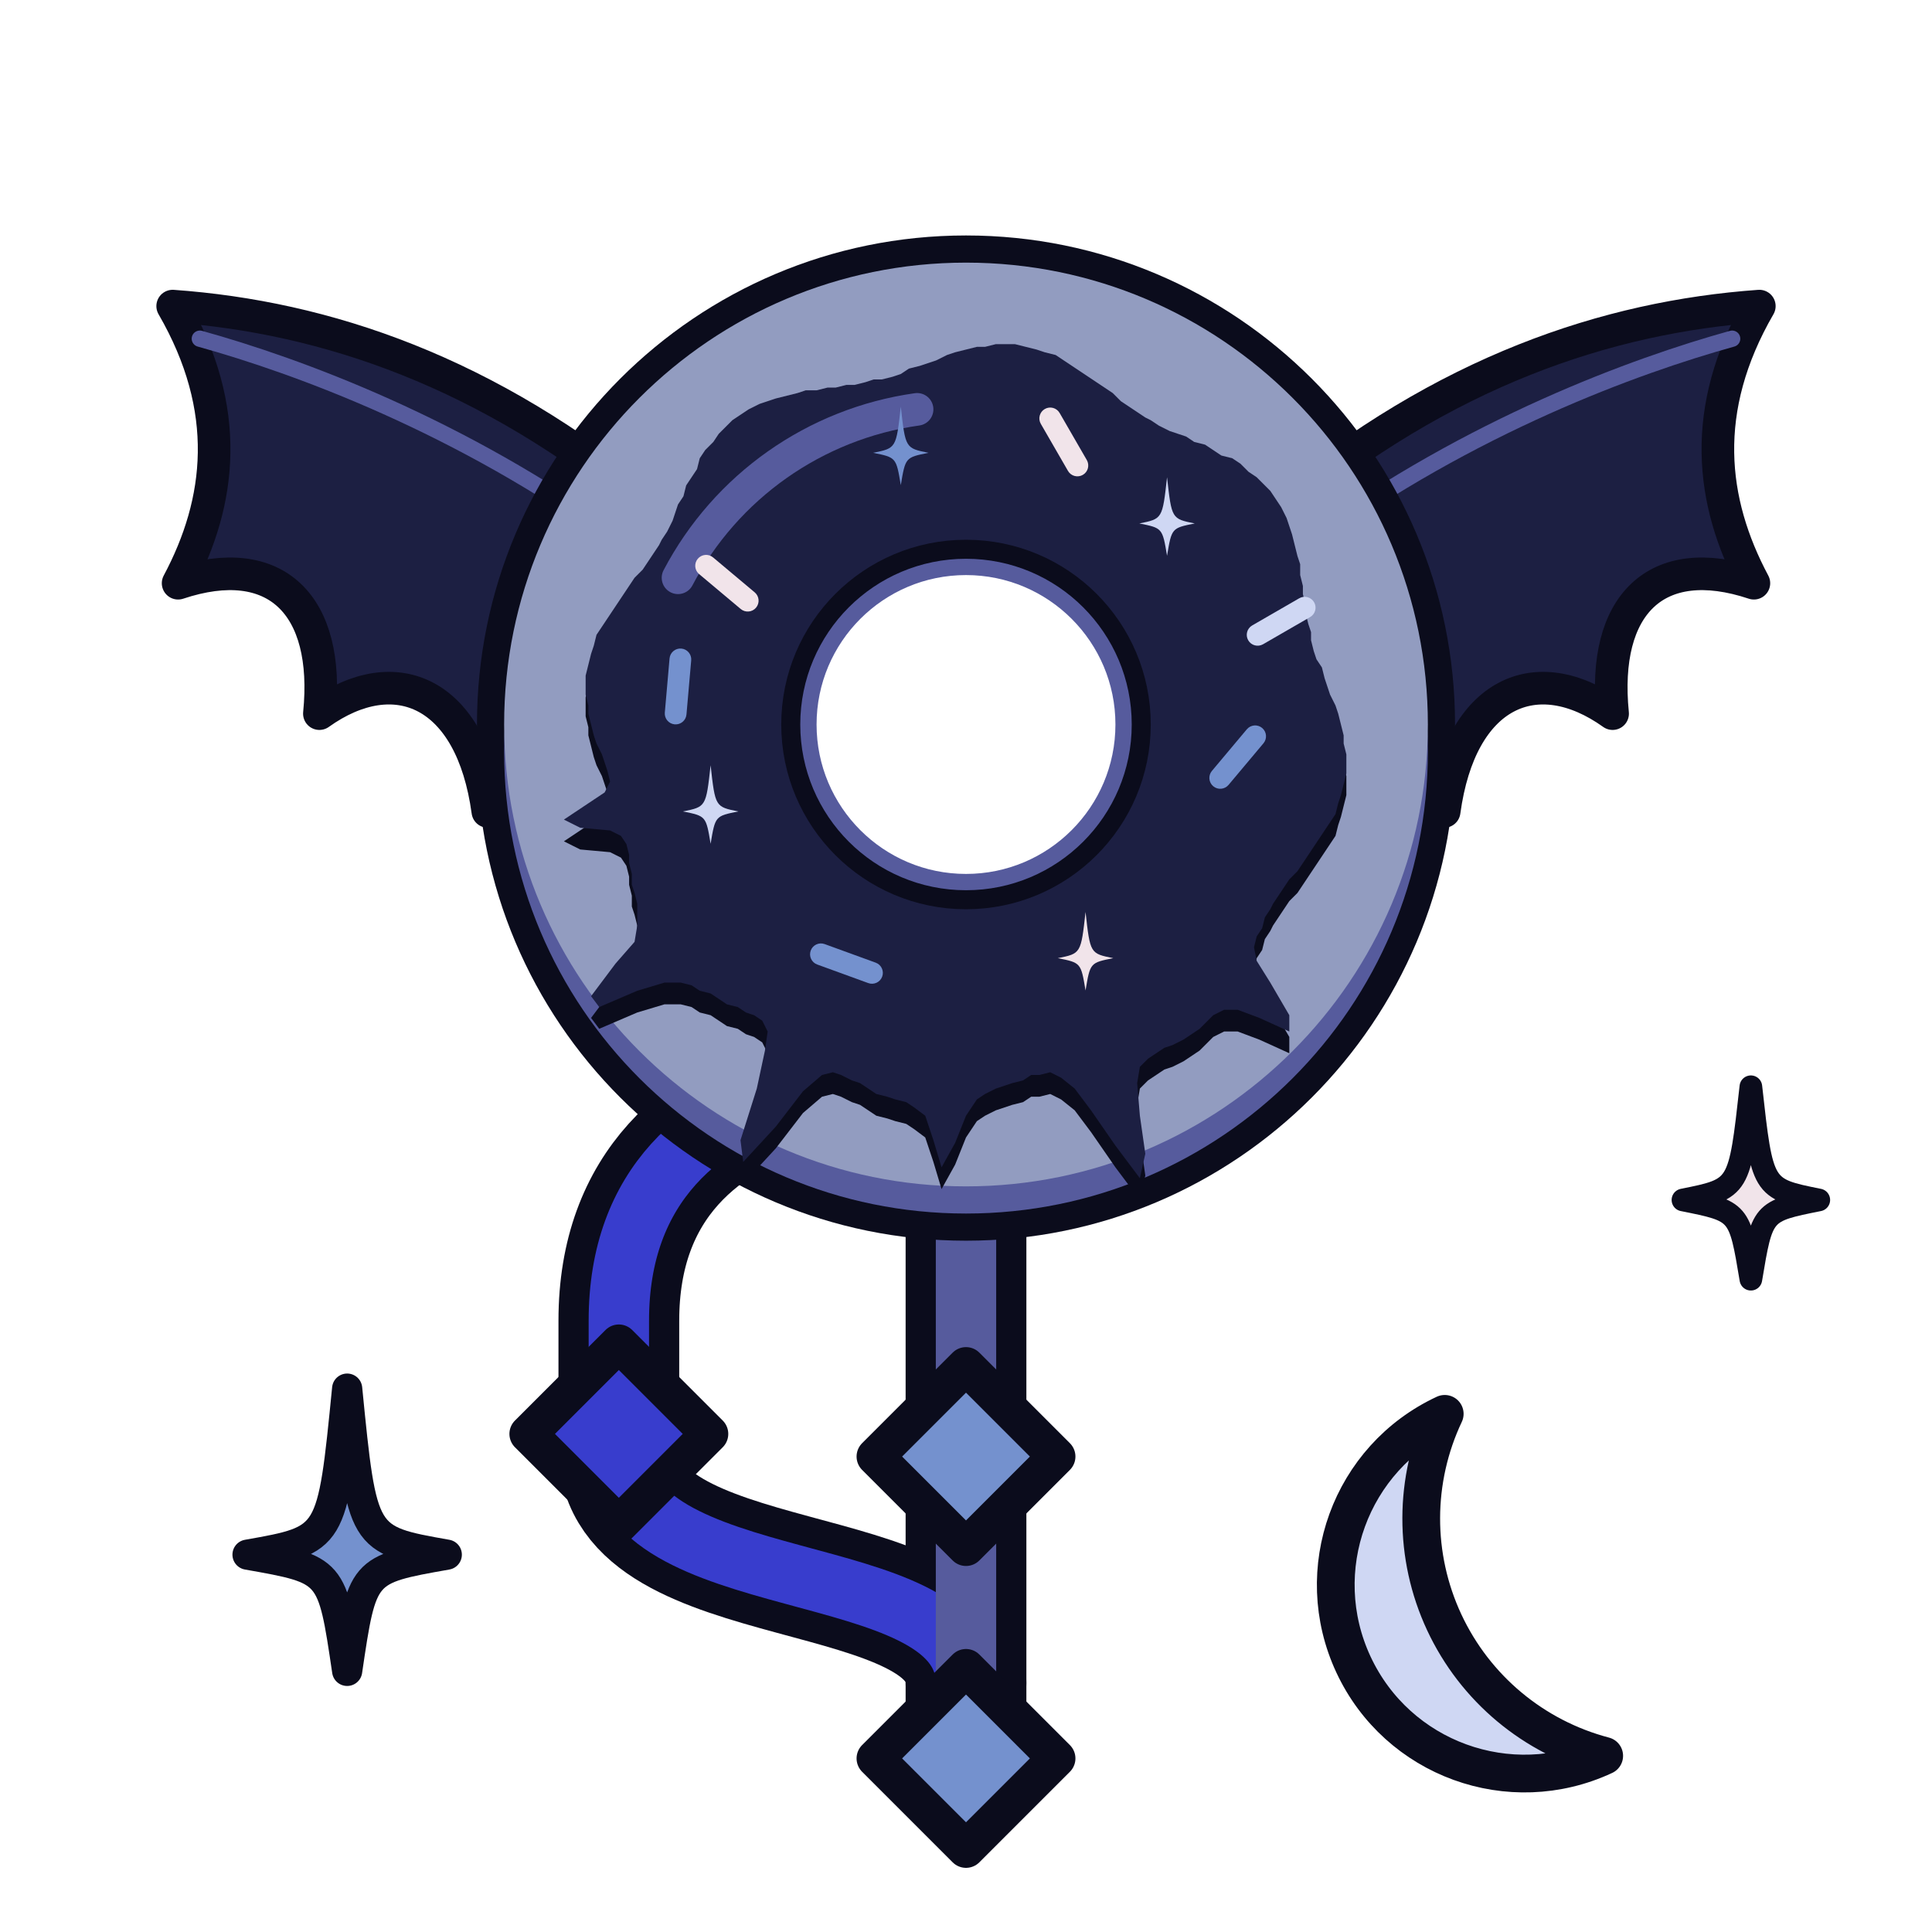
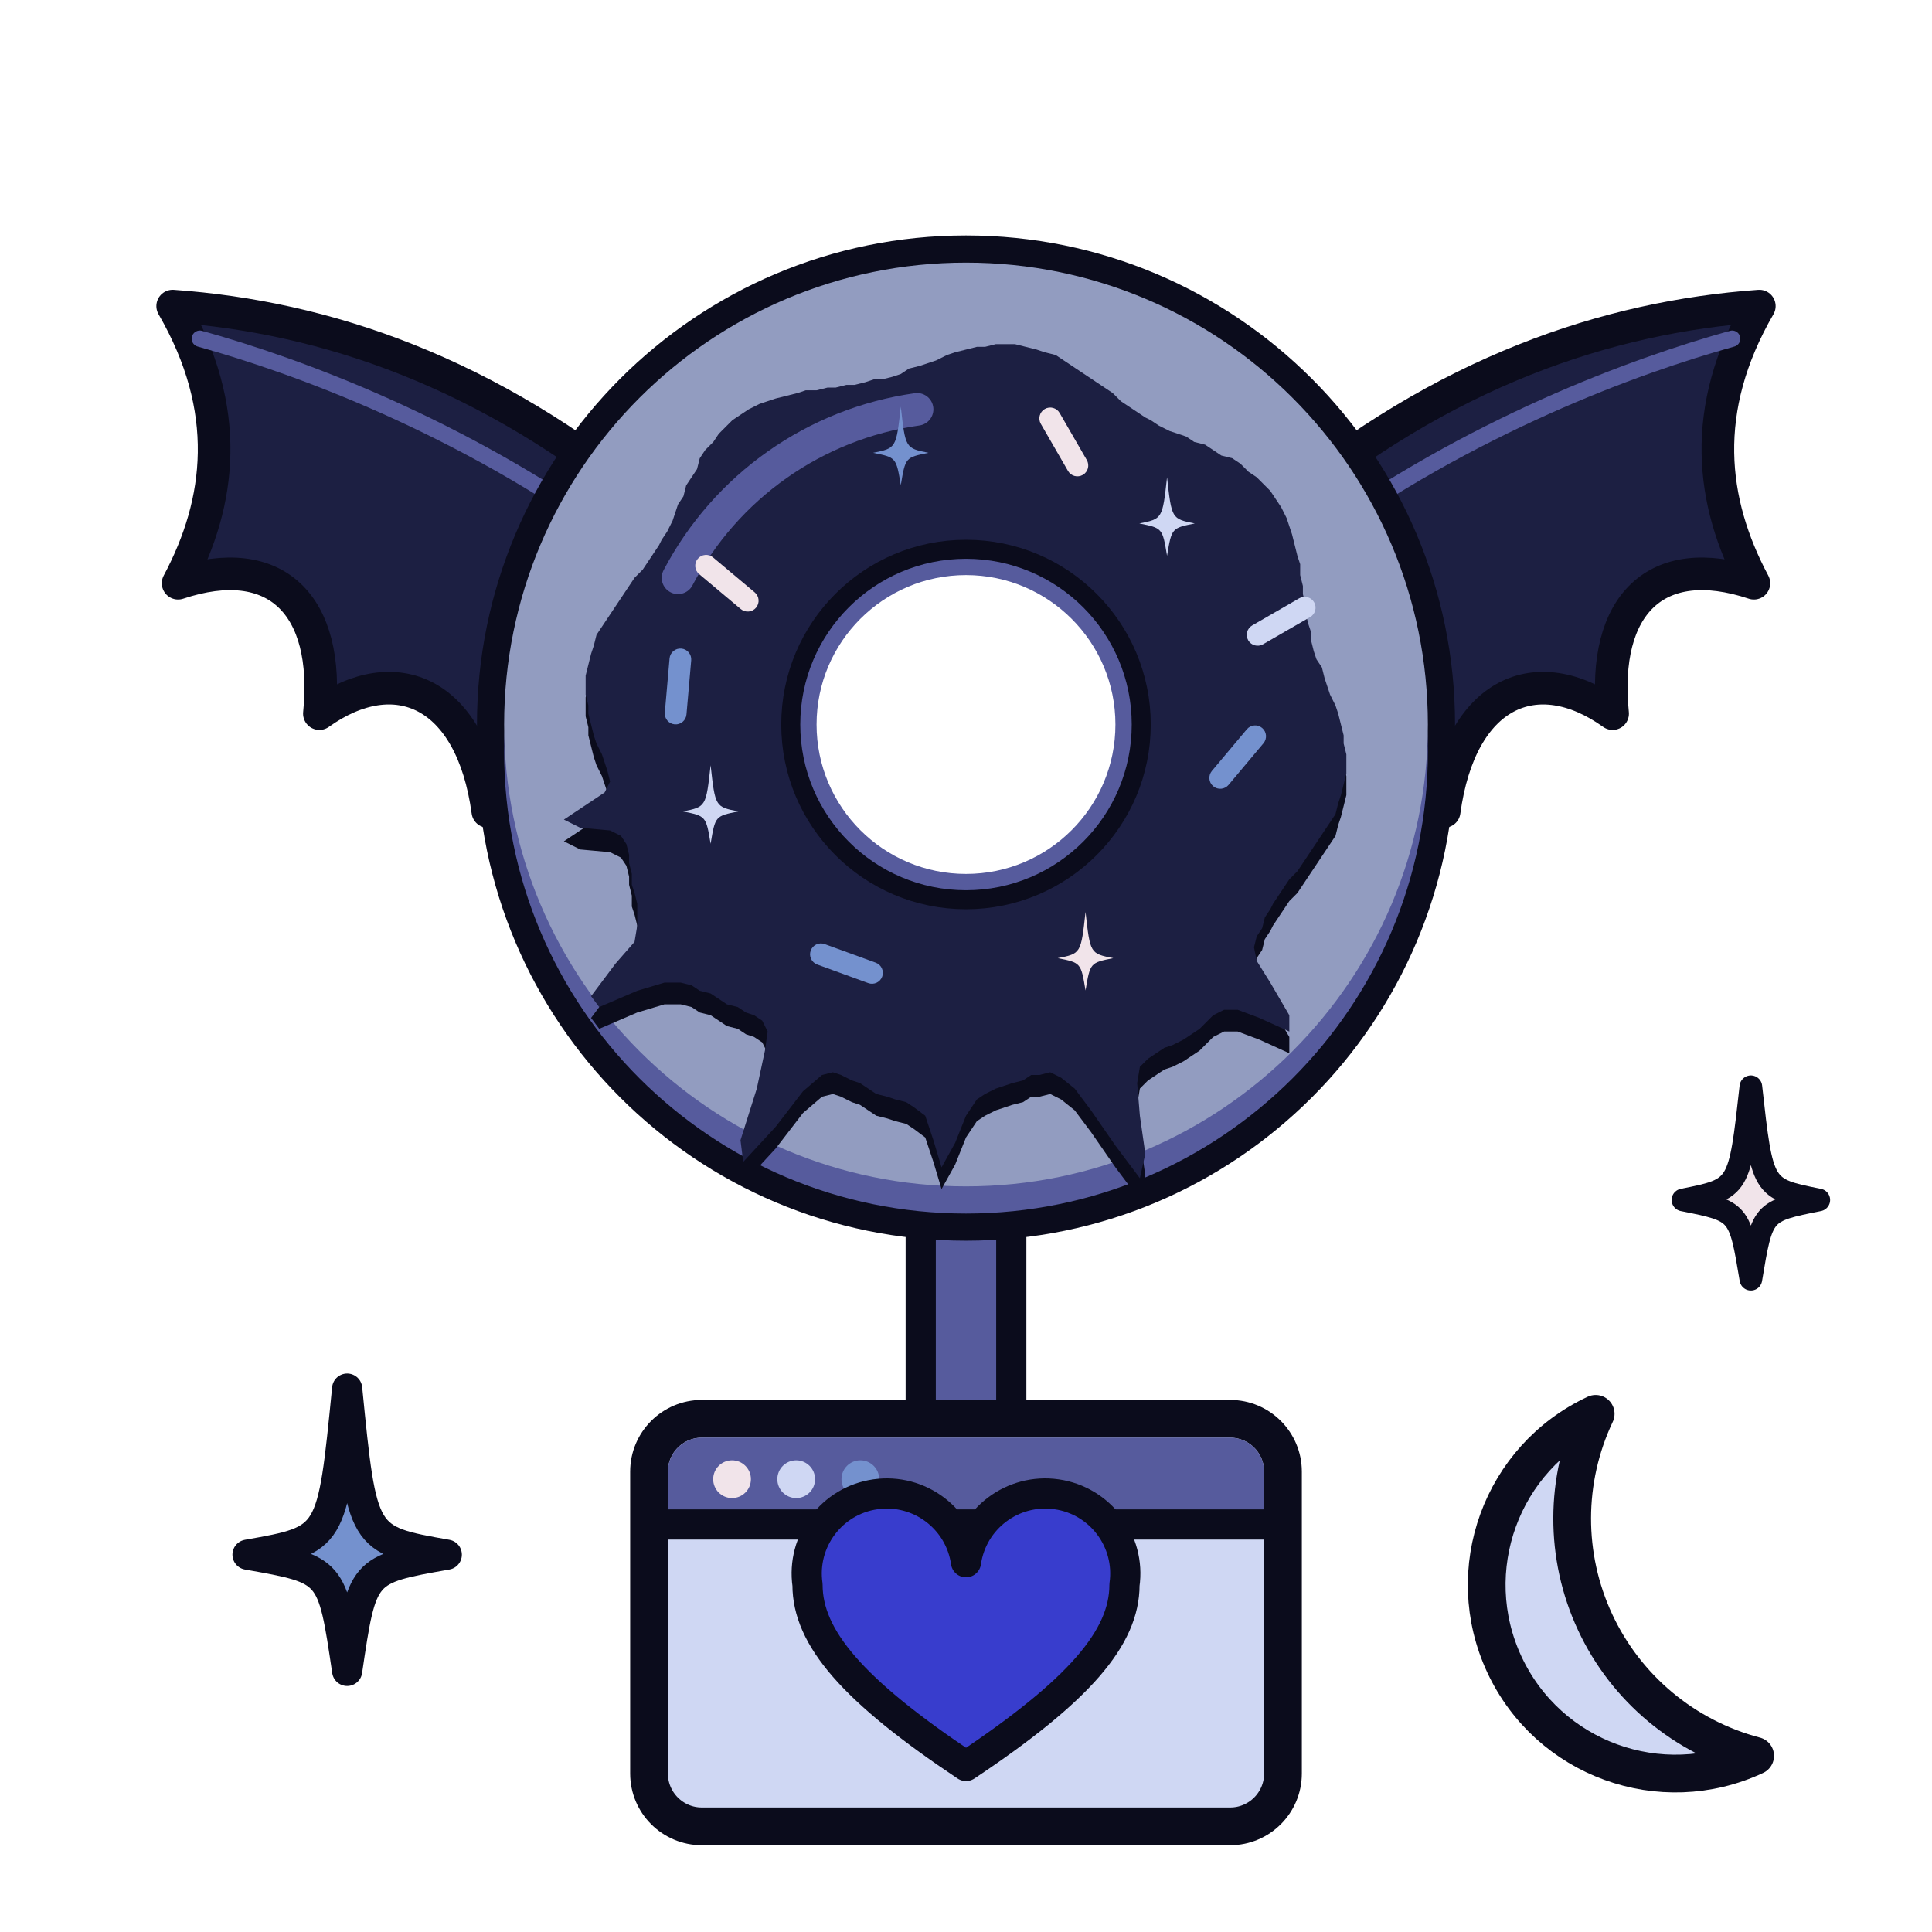
<svg xmlns="http://www.w3.org/2000/svg" viewBox="0 0 512 512">
  <defs>
    <clipPath id="ring">
      <path clip-rule="evenodd" d="M0 0H512V512H0Z M198 250a58 58 0 1 0 116 0a58 58 0 1 0 -116 0Z" />
    </clipPath>
  </defs>
  <g fill="none" stroke-linecap="round">
-     <path d="M256 446C256 412 164 424 164 384V350C164 314 186 296 214 288" stroke="#0b0c1c" stroke-width="32" />
-     <path d="M256 468V300" stroke="#0b0c1c" stroke-width="32" />
-     <path d="M256 446C256 412 164 424 164 384V350C164 314 186 296 214 288" stroke="#383dcd" stroke-width="16" />
-     <path d="M256 468V300" stroke="#565b9d" stroke-width="16" />
+     <path d="M256 300V376" stroke="#0b0c1c" stroke-width="32" />
+     <path d="M256 300V376" stroke="#565b9d" stroke-width="16" />
  </g>
-   <path d="M256 442L280 466L256 490L232 466Z" fill="#7491ce" stroke="#0b0c1c" stroke-width="10" stroke-linejoin="round" />
-   <path d="M164 356L188 380L164 404L140 380Z" fill="#383dcd" stroke="#0b0c1c" stroke-width="10" stroke-linejoin="round" />
-   <path d="M256 362L280 386L256 410L232 386Z" fill="#7491ce" stroke="#0b0c1c" stroke-width="10" stroke-linejoin="round" />
+   <rect x="172" y="376" width="168" height="108" rx="14" fill="#cfd7f3" stroke="#0b0c1c" stroke-width="10" />
+   <path d="M177 404V390a9 9 0 0 1 9 -9H326a9 9 0 0 1 9 9V404Z" fill="#565b9d" />
+   <path d="M172 404H340" stroke="#0b0c1c" stroke-width="8" />
+   <circle cx="194" cy="392" r="5" fill="#f1e4ea" />
+   <circle cx="211" cy="392" r="5" fill="#cfd7f3" />
+   <circle cx="228" cy="392" r="5" fill="#7491ce" />
+   <path d="M256 468C226 448 214 434 214 420a20 20 0 0 1 42 -6a20 20 0 0 1 42 6c0 14 -12 28 -42 48Z" fill="#383dcd" stroke="#0b0c1c" stroke-width="8" stroke-linejoin="round" />
  <g transform="translate(256 192) scale(.72) translate(-256 -250)">
    <g fill="#1c1f42" stroke="#0b0c1c" stroke-width="12" stroke-linejoin="round">
      <path d="M140 170 C80 120 20 100 -36 96 C-14 134 -18 168 -34 198 C2 186 22 206 18 246 C46 226 74 238 80 282 C100 262 124 266 140 286 Z" />
      <path d="M 372 170 C 432 120 492 100 548 96 C 526 134 530 168 546 198 C 510 186 490 206 494 246 C 466 226 438 238 432 282 C 412 262 388 266 372 286 Z" />
    </g>
    <g fill="none" stroke="#565b9d" stroke-width="6" stroke-linecap="round">
      <path d="M128 182 C70 140 10 118 -26 108" />
      <path d="M384 182 C442 140 502 118 538 108" />
    </g>
    <g clip-path="url(#ring)">
      <circle cx="256" cy="260" r="180" fill="#0b0c1c" />
      <circle cx="256" cy="250" r="180" fill="#0b0c1c" />
      <circle cx="256" cy="260" r="170" fill="#565b9d" />
      <circle cx="256" cy="250" r="170" fill="#929cc0" />
      <path d="M394 250 L395 254 L395 257 L396 261 L396 265 L396 268 L395 272 L394 276 L393 279 L392 283 L390 286 L388 289 L386 292 L384 295 L382 298 L380 301 L378 304 L375 307 L373 310 L371 313 L369 316 L368 318 L366 321 L365 325 L363 328 L362 332 L363 337 L368 345 L375 357 L375 363 L364 358 L356 355 L351 355 L347 357 L345 359 L342 362 L339 364 L336 366 L332 368 L329 369 L326 371 L323 373 L320 376 L319 382 L320 394 L322 408 L320 417 L311 405 L302 392 L296 384 L291 380 L287 378 L283 379 L280 379 L277 381 L273 382 L270 383 L267 384 L263 386 L260 388 L256 394 L252 404 L247 413 L244 403 L241 394 L237 391 L234 389 L230 388 L227 387 L223 386 L220 384 L217 382 L214 381 L210 379 L207 378 L203 379 L196 385 L186 398 L174 411 L173 403 L179 384 L182 370 L183 363 L181 359 L178 357 L175 356 L172 354 L168 353 L165 351 L162 349 L158 348 L155 346 L151 345 L145 345 L135 348 L121 354 L118 350 L127 338 L134 330 L135 324 L135 320 L135 316 L134 312 L133 309 L133 305 L132 301 L132 298 L131 294 L129 291 L125 289 L114 288 L108 285 L117 279 L123 275 L125 271 L124 267 L123 264 L122 261 L120 257 L119 254 L118 250 L117 246 L117 243 L116 239 L116 235 L116 232 L117 228 L118 224 L119 221 L120 217 L122 214 L124 211 L126 208 L128 205 L130 202 L132 199 L134 196 L137 193 L139 190 L141 187 L143 184 L144 182 L146 179 L148 175 L149 172 L150 169 L152 166 L153 162 L155 159 L157 156 L158 152 L160 149 L163 146 L165 143 L167 141 L170 138 L173 136 L176 134 L180 132 L183 131 L186 130 L190 129 L194 128 L197 127 L201 127 L205 126 L208 126 L212 125 L215 125 L219 124 L222 123 L225 123 L229 122 L232 121 L235 119 L239 118 L242 117 L245 116 L249 114 L252 113 L256 112 L260 111 L263 111 L267 110 L271 110 L274 110 L278 111 L282 112 L285 113 L289 114 L292 116 L295 118 L298 120 L301 122 L304 124 L307 126 L310 128 L313 131 L316 133 L319 135 L322 137 L324 138 L327 140 L331 142 L334 143 L337 144 L340 146 L344 147 L347 149 L350 151 L354 152 L357 154 L360 157 L363 159 L365 161 L368 164 L370 167 L372 170 L374 174 L375 177 L376 180 L377 184 L378 188 L379 191 L379 195 L380 199 L380 202 L381 206 L381 209 L382 213 L383 216 L383 219 L384 223 L385 226 L387 229 L388 233 L389 236 L390 239 L392 243 L393 246Z" fill="#0b0c1c" transform="translate(0 8)" />
      <path d="M394 250 L395 254 L395 257 L396 261 L396 265 L396 268 L395 272 L394 276 L393 279 L392 283 L390 286 L388 289 L386 292 L384 295 L382 298 L380 301 L378 304 L375 307 L373 310 L371 313 L369 316 L368 318 L366 321 L365 325 L363 328 L362 332 L363 337 L368 345 L375 357 L375 363 L364 358 L356 355 L351 355 L347 357 L345 359 L342 362 L339 364 L336 366 L332 368 L329 369 L326 371 L323 373 L320 376 L319 382 L320 394 L322 408 L320 417 L311 405 L302 392 L296 384 L291 380 L287 378 L283 379 L280 379 L277 381 L273 382 L270 383 L267 384 L263 386 L260 388 L256 394 L252 404 L247 413 L244 403 L241 394 L237 391 L234 389 L230 388 L227 387 L223 386 L220 384 L217 382 L214 381 L210 379 L207 378 L203 379 L196 385 L186 398 L174 411 L173 403 L179 384 L182 370 L183 363 L181 359 L178 357 L175 356 L172 354 L168 353 L165 351 L162 349 L158 348 L155 346 L151 345 L145 345 L135 348 L121 354 L118 350 L127 338 L134 330 L135 324 L135 320 L135 316 L134 312 L133 309 L133 305 L132 301 L132 298 L131 294 L129 291 L125 289 L114 288 L108 285 L117 279 L123 275 L125 271 L124 267 L123 264 L122 261 L120 257 L119 254 L118 250 L117 246 L117 243 L116 239 L116 235 L116 232 L117 228 L118 224 L119 221 L120 217 L122 214 L124 211 L126 208 L128 205 L130 202 L132 199 L134 196 L137 193 L139 190 L141 187 L143 184 L144 182 L146 179 L148 175 L149 172 L150 169 L152 166 L153 162 L155 159 L157 156 L158 152 L160 149 L163 146 L165 143 L167 141 L170 138 L173 136 L176 134 L180 132 L183 131 L186 130 L190 129 L194 128 L197 127 L201 127 L205 126 L208 126 L212 125 L215 125 L219 124 L222 123 L225 123 L229 122 L232 121 L235 119 L239 118 L242 117 L245 116 L249 114 L252 113 L256 112 L260 111 L263 111 L267 110 L271 110 L274 110 L278 111 L282 112 L285 113 L289 114 L292 116 L295 118 L298 120 L301 122 L304 124 L307 126 L310 128 L313 131 L316 133 L319 135 L322 137 L324 138 L327 140 L331 142 L334 143 L337 144 L340 146 L344 147 L347 149 L350 151 L354 152 L357 154 L360 157 L363 159 L365 161 L368 164 L370 167 L372 170 L374 174 L375 177 L376 180 L377 184 L378 188 L379 191 L379 195 L380 199 L380 202 L381 206 L381 209 L382 213 L383 216 L383 219 L384 223 L385 226 L387 229 L388 233 L389 236 L390 239 L392 243 L393 246Z" fill="#1c1f42" />
      <path d="M150 196 A118 118 0 0 1 238 134" fill="none" stroke="#565b9d" stroke-width="12" stroke-linecap="round" />
      <path d="M330 159C331.7 174.3 331.7 174.3 340.2 176C331.7 177.7 331.7 177.7 330 187.9C328.3 177.7 328.3 177.7 319.8 176C328.3 174.3 328.3 174.3 330 159Z" fill="#cfd7f3" />
      <rect x="342" y="258" width="28" height="8" rx="4" fill="#7491ce" transform="rotate(-50 356 262)" />
      <path d="M300 319C301.7 334.3 301.7 334.3 310.2 336C301.7 337.7 301.7 337.7 300 347.9C298.3 337.7 298.3 337.7 289.8 336C298.3 334.3 298.3 334.3 300 319Z" fill="#f1e4ea" />
      <rect x="198" y="334" width="28" height="8" rx="4" fill="#7491ce" transform="rotate(20 212 338)" />
      <path d="M162 265C163.7 280.3 163.7 280.3 172.2 282C163.7 283.7 163.7 283.7 162 293.9C160.3 283.7 160.3 283.7 151.8 282C160.3 280.3 160.3 280.3 162 265Z" fill="#cfd7f3" />
      <rect x="154" y="194" width="28" height="8" rx="4" fill="#f1e4ea" transform="rotate(40 168 198)" />
      <path d="M232 133C233.7 148.3 233.7 148.3 242.2 150C233.7 151.7 233.7 151.7 232 161.9C230.3 151.7 230.3 151.7 221.8 150C230.3 148.3 230.3 148.3 232 133Z" fill="#7491ce" />
      <rect x="278" y="142" width="28" height="8" rx="4" fill="#f1e4ea" transform="rotate(60 292 146)" />
      <rect x="136" y="232" width="28" height="8" rx="4" fill="#7491ce" transform="rotate(95 150 236)" />
      <rect x="358" y="208" width="28" height="8" rx="4" fill="#cfd7f3" transform="rotate(-30 372 212)" />
    </g>
    <circle cx="256" cy="250" r="63" fill="none" stroke="#0b0c1c" stroke-width="10" />
    <circle cx="256" cy="250" r="58" fill="none" stroke="#565b9d" stroke-width="6" />
  </g>
-   <path d="M404 370A50 50 0 1 0 404 470A65 65 0 0 1 404 370Z" fill="#cfd7f3" stroke="#0b0c1c" stroke-width="10" stroke-linejoin="round" transform="rotate(-25 404 420)" />
+   <g transform="translate(40 0)">
+     <path d="M404 370A50 50 0 1 0 404 470A65 65 0 0 1 404 370Z" fill="#cfd7f3" stroke="#0b0c1c" stroke-width="10" stroke-linejoin="round" transform="rotate(-25 404 420)" />
+   </g>
  <path d="M92 368C95.96 408.04 95.96 408.04 118.4 412C95.96 415.96 95.96 415.96 92 442.8C88.04 415.96 88.04 415.96 65.6 412C88.04 408.04 88.04 408.04 92 368Z" fill="#7491ce" stroke="#0b0c1c" stroke-width="8" stroke-linejoin="round" />
  <path d="M464 288C467.0 315.0 467.0 315.0 482 318C467.0 321.0 467.0 321.0 464 339C461.0 321.0 461.0 321.0 446 318C461.0 315.0 461.0 315.0 464 288Z" fill="#f1e4ea" stroke="#0b0c1c" stroke-width="6" stroke-linejoin="round" />
</svg>
